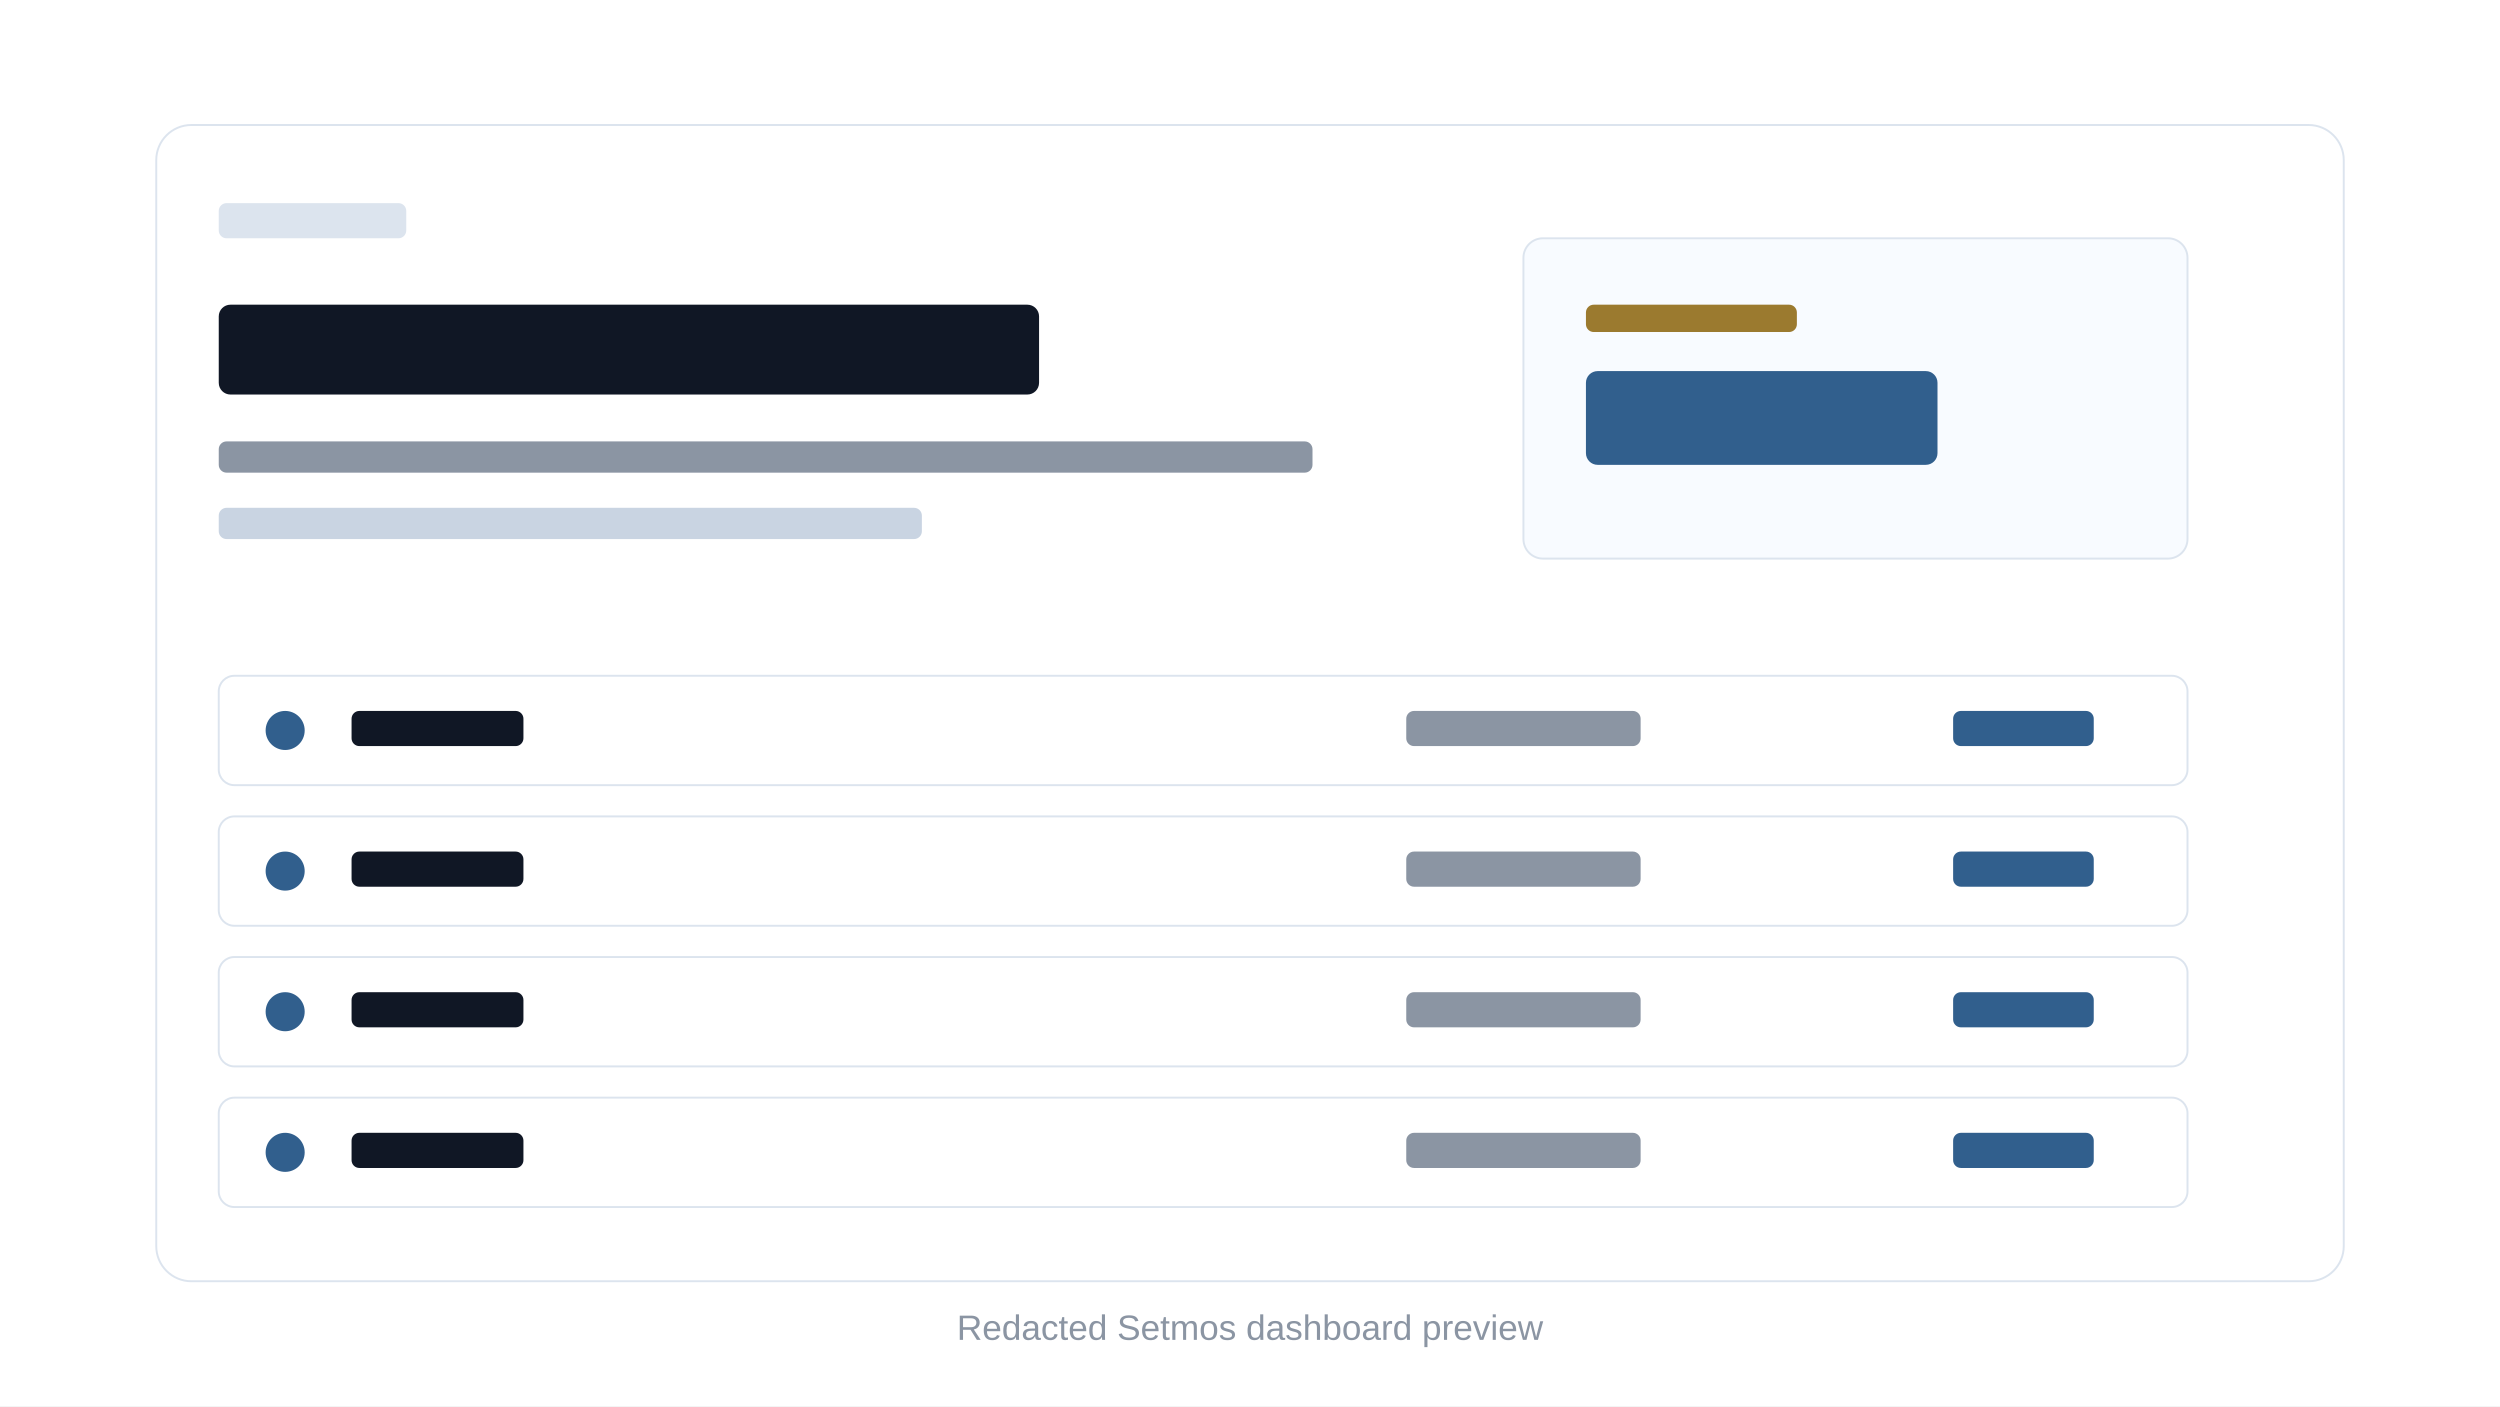
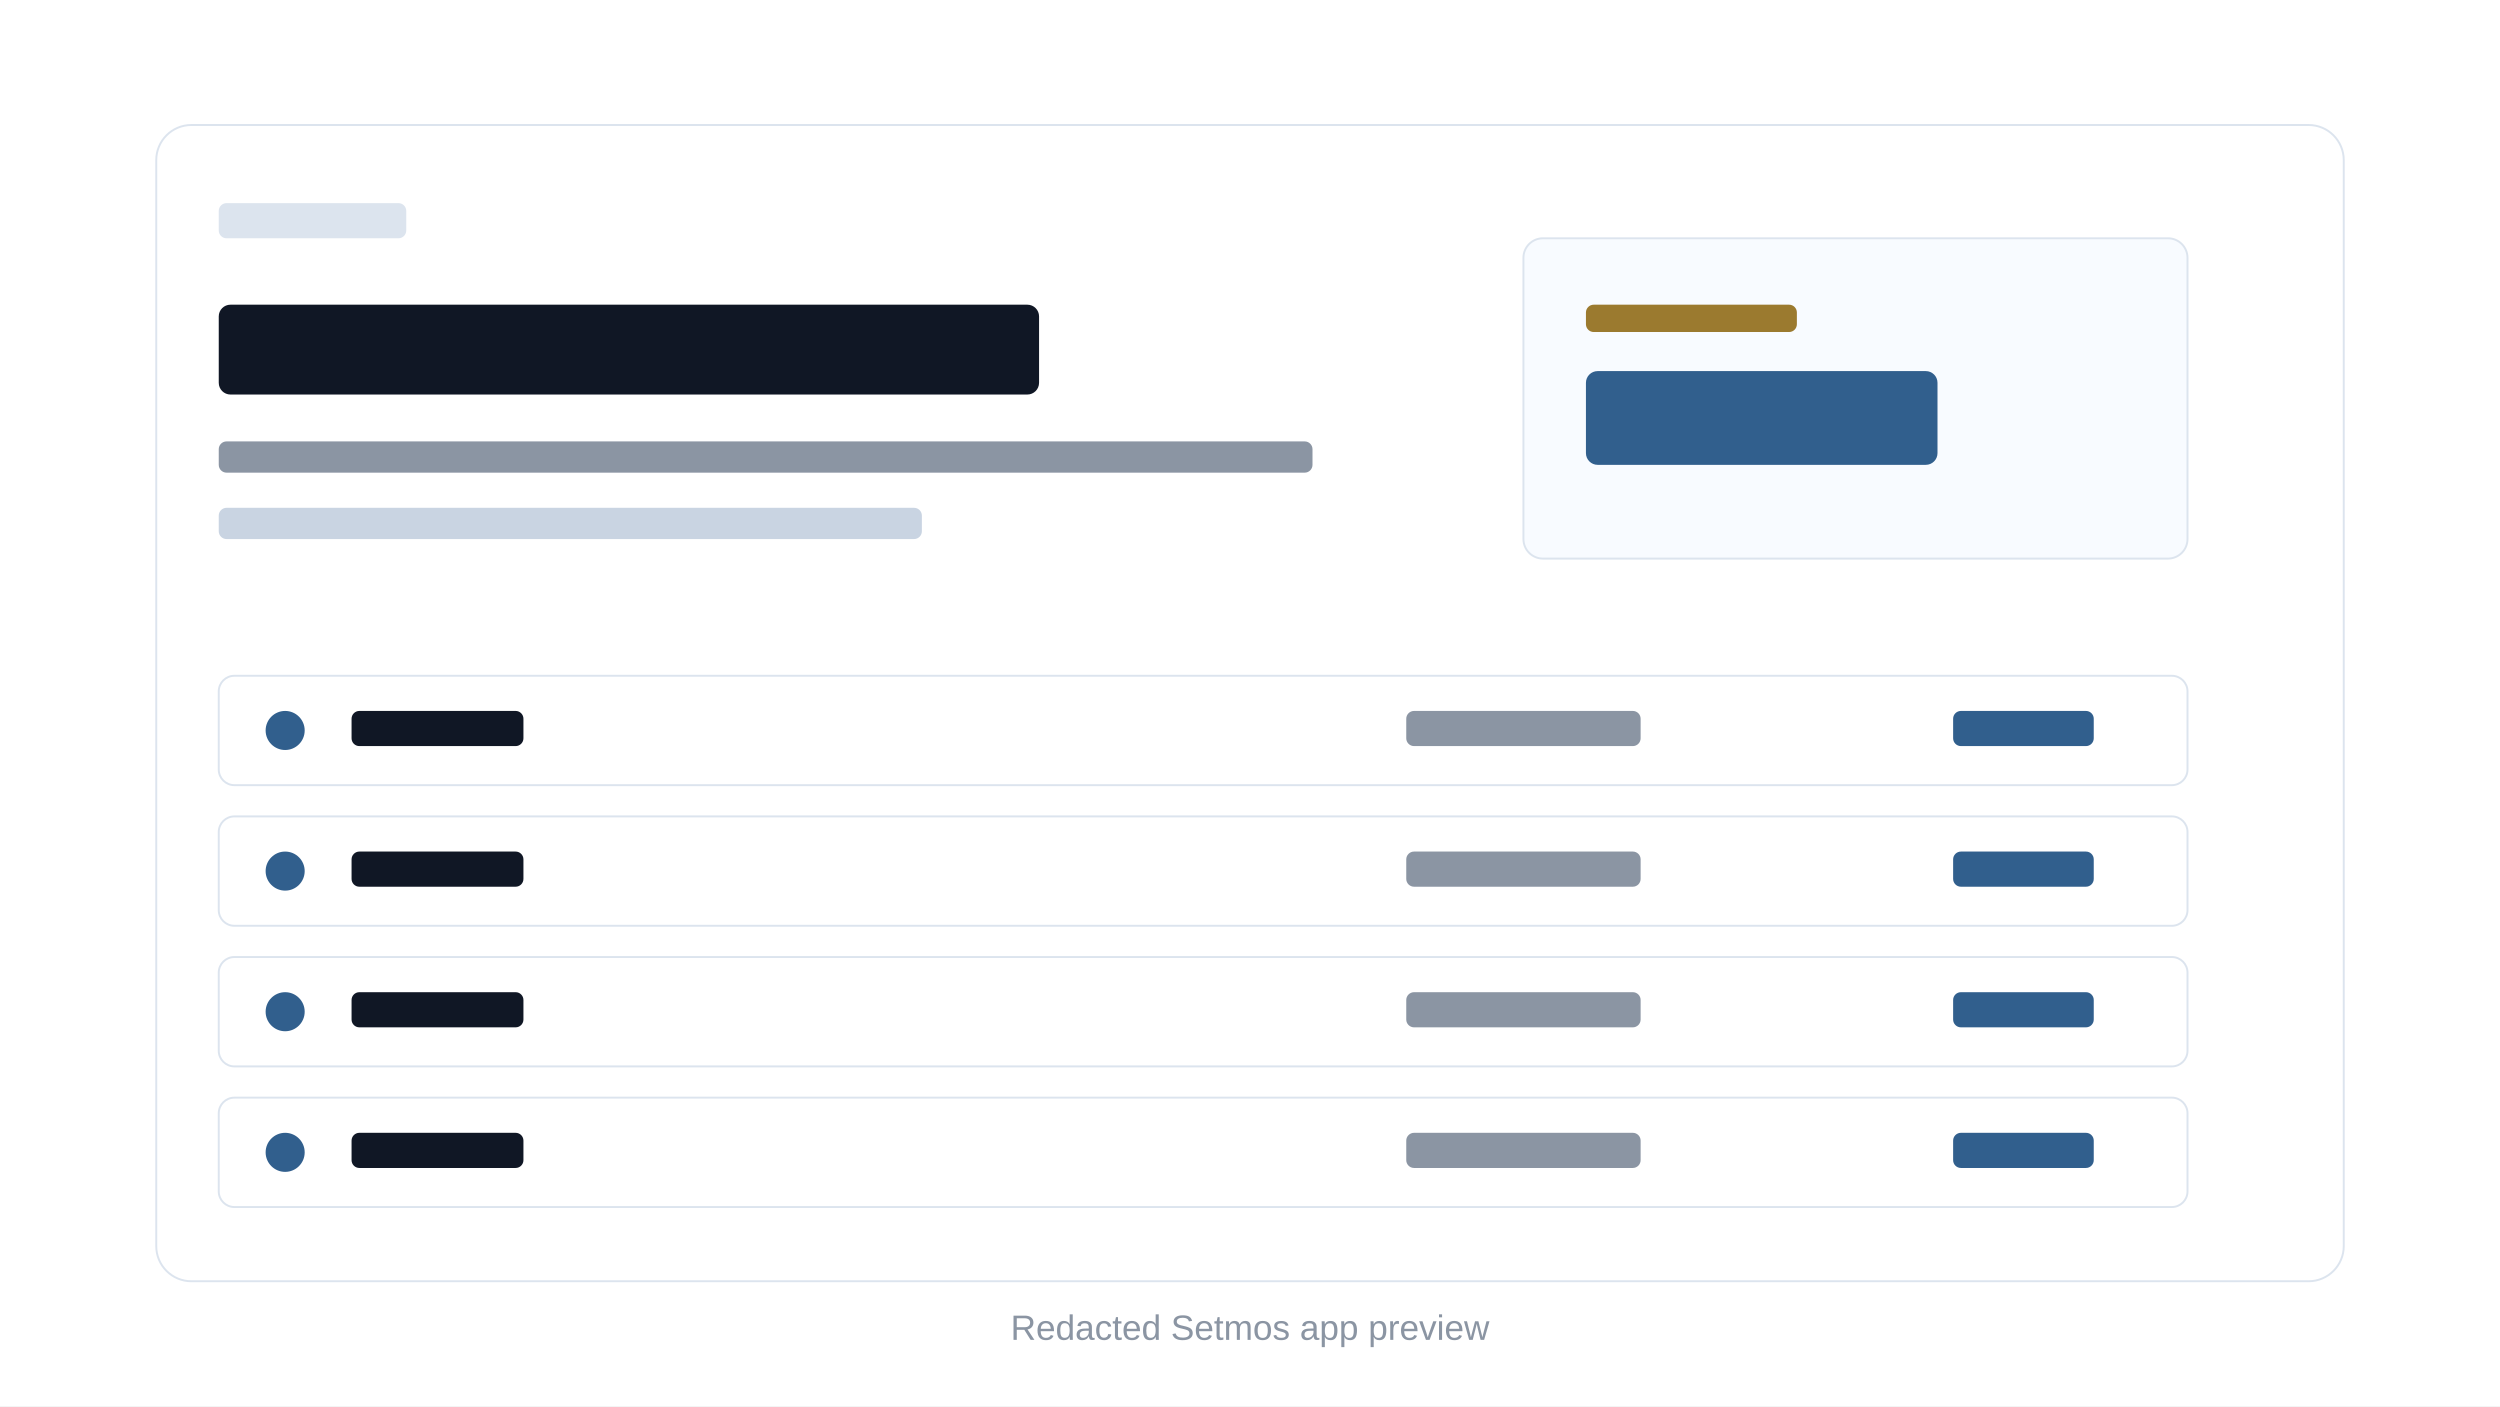
<svg xmlns="http://www.w3.org/2000/svg" width="1280" height="720" viewBox="0 0 1280 720" fill="none">
  <rect width="1280" height="720" fill="#FFFFFF" />
  <rect x="80" y="64" width="1120" height="592" rx="18" fill="#FFFFFF" stroke="#DCE4EE" />
  <rect x="112" y="104" width="96" height="18" rx="4" fill="#DCE4EE" />
  <rect x="112" y="156" width="420" height="46" rx="6" fill="#101725" />
  <rect x="112" y="226" width="560" height="16" rx="4" fill="#8B95A3" />
  <rect x="112" y="260" width="360" height="16" rx="4" fill="#C9D4E2" />
  <rect x="780" y="122" width="340" height="164" rx="10" fill="#F8FBFF" stroke="#DCE4EE" />
  <rect x="812" y="156" width="108" height="14" rx="4" fill="#9B7A2F" />
  <rect x="812" y="190" width="180" height="48" rx="6" fill="#315F8D" />
  <rect x="112" y="346" width="1008" height="56" rx="8" fill="#FFFFFF" stroke="#DCE4EE" />
  <rect x="112" y="418" width="1008" height="56" rx="8" fill="#FFFFFF" stroke="#DCE4EE" />
  <rect x="112" y="490" width="1008" height="56" rx="8" fill="#FFFFFF" stroke="#DCE4EE" />
  <rect x="112" y="562" width="1008" height="56" rx="8" fill="#FFFFFF" stroke="#DCE4EE" />
  <circle cx="146" cy="374" r="10" fill="#315F8D" />
  <circle cx="146" cy="446" r="10" fill="#315F8D" />
  <circle cx="146" cy="518" r="10" fill="#315F8D" />
  <circle cx="146" cy="590" r="10" fill="#315F8D" />
  <rect x="180" y="364" width="88" height="18" rx="4" fill="#101725" />
  <rect x="180" y="436" width="88" height="18" rx="4" fill="#101725" />
  <rect x="180" y="508" width="88" height="18" rx="4" fill="#101725" />
  <rect x="180" y="580" width="88" height="18" rx="4" fill="#101725" />
  <rect x="720" y="364" width="120" height="18" rx="4" fill="#8B95A3" />
  <rect x="720" y="436" width="120" height="18" rx="4" fill="#8B95A3" />
  <rect x="720" y="508" width="120" height="18" rx="4" fill="#8B95A3" />
  <rect x="720" y="580" width="120" height="18" rx="4" fill="#8B95A3" />
  <rect x="1000" y="364" width="72" height="18" rx="4" fill="#315F8D" />
  <rect x="1000" y="436" width="72" height="18" rx="4" fill="#315F8D" />
  <rect x="1000" y="508" width="72" height="18" rx="4" fill="#315F8D" />
  <rect x="1000" y="580" width="72" height="18" rx="4" fill="#315F8D" />
-   <text x="640" y="686" text-anchor="middle" fill="#8B95A3" font-family="Arial, sans-serif" font-size="18">Redacted Setmos dashboard preview</text>
+   <text x="640" y="686" text-anchor="middle" fill="#8B95A3" font-family="Arial, sans-serif" font-size="18">Redacted Setmos app preview</text>
</svg>
